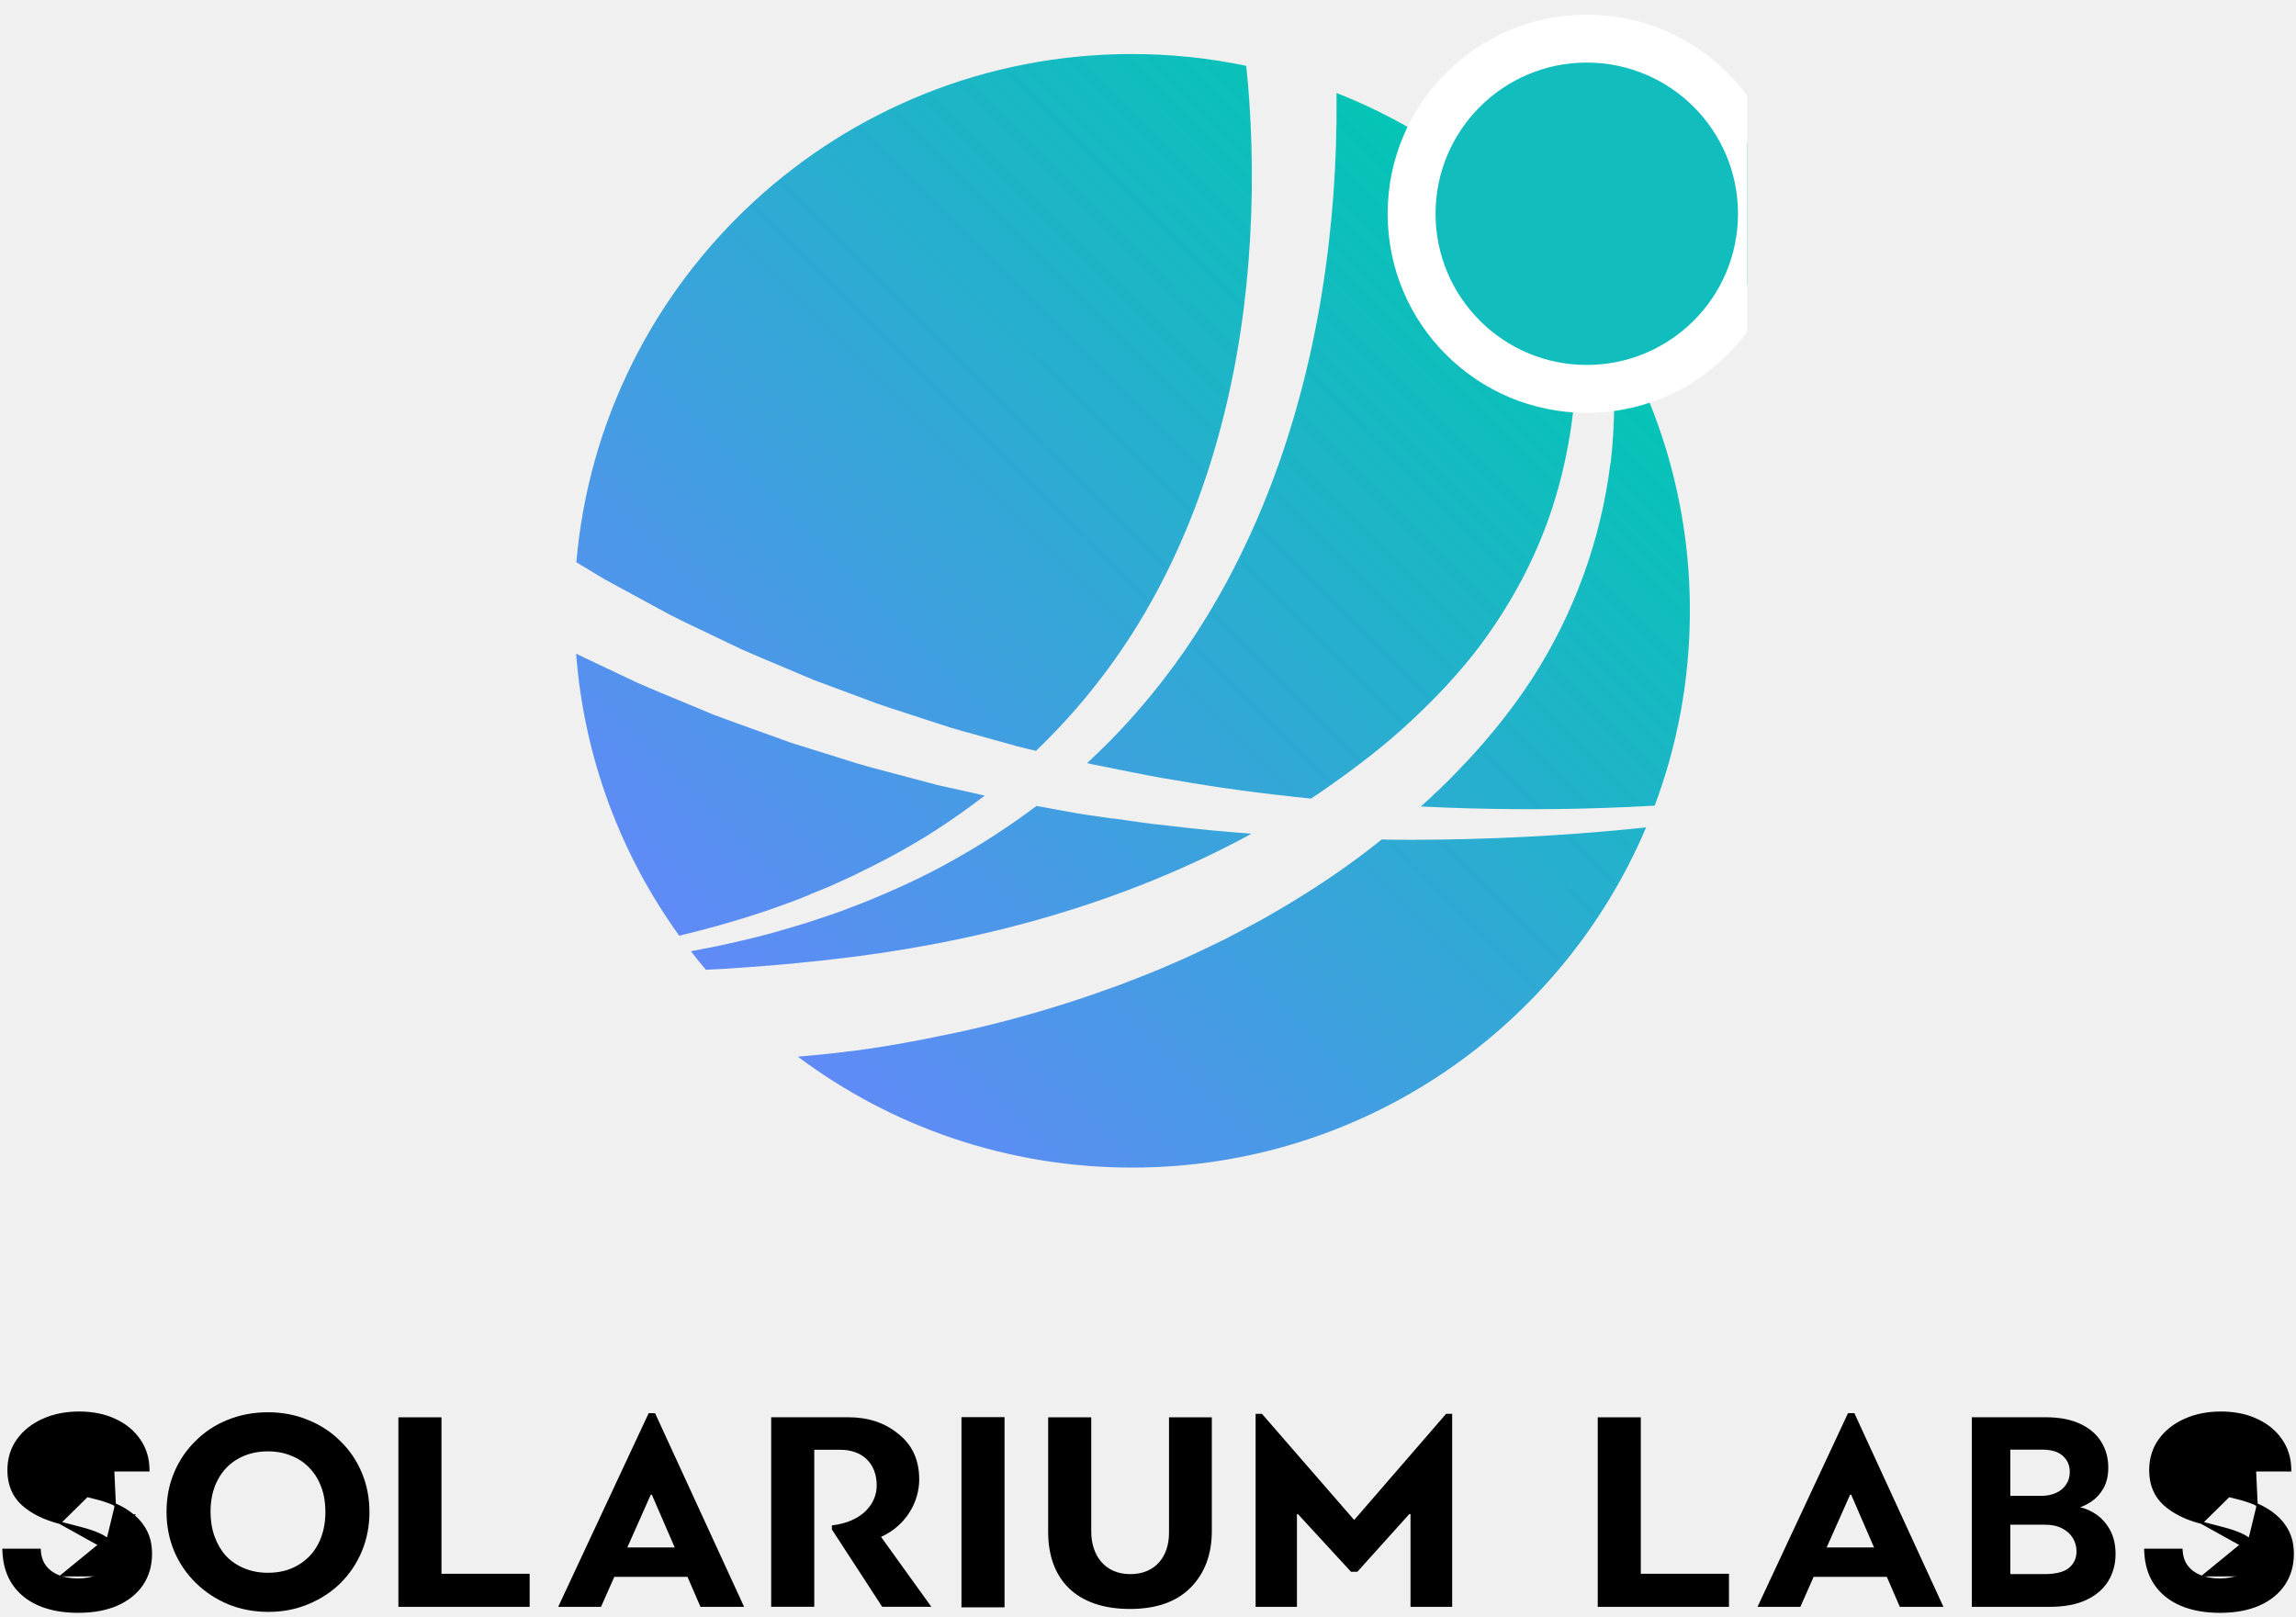
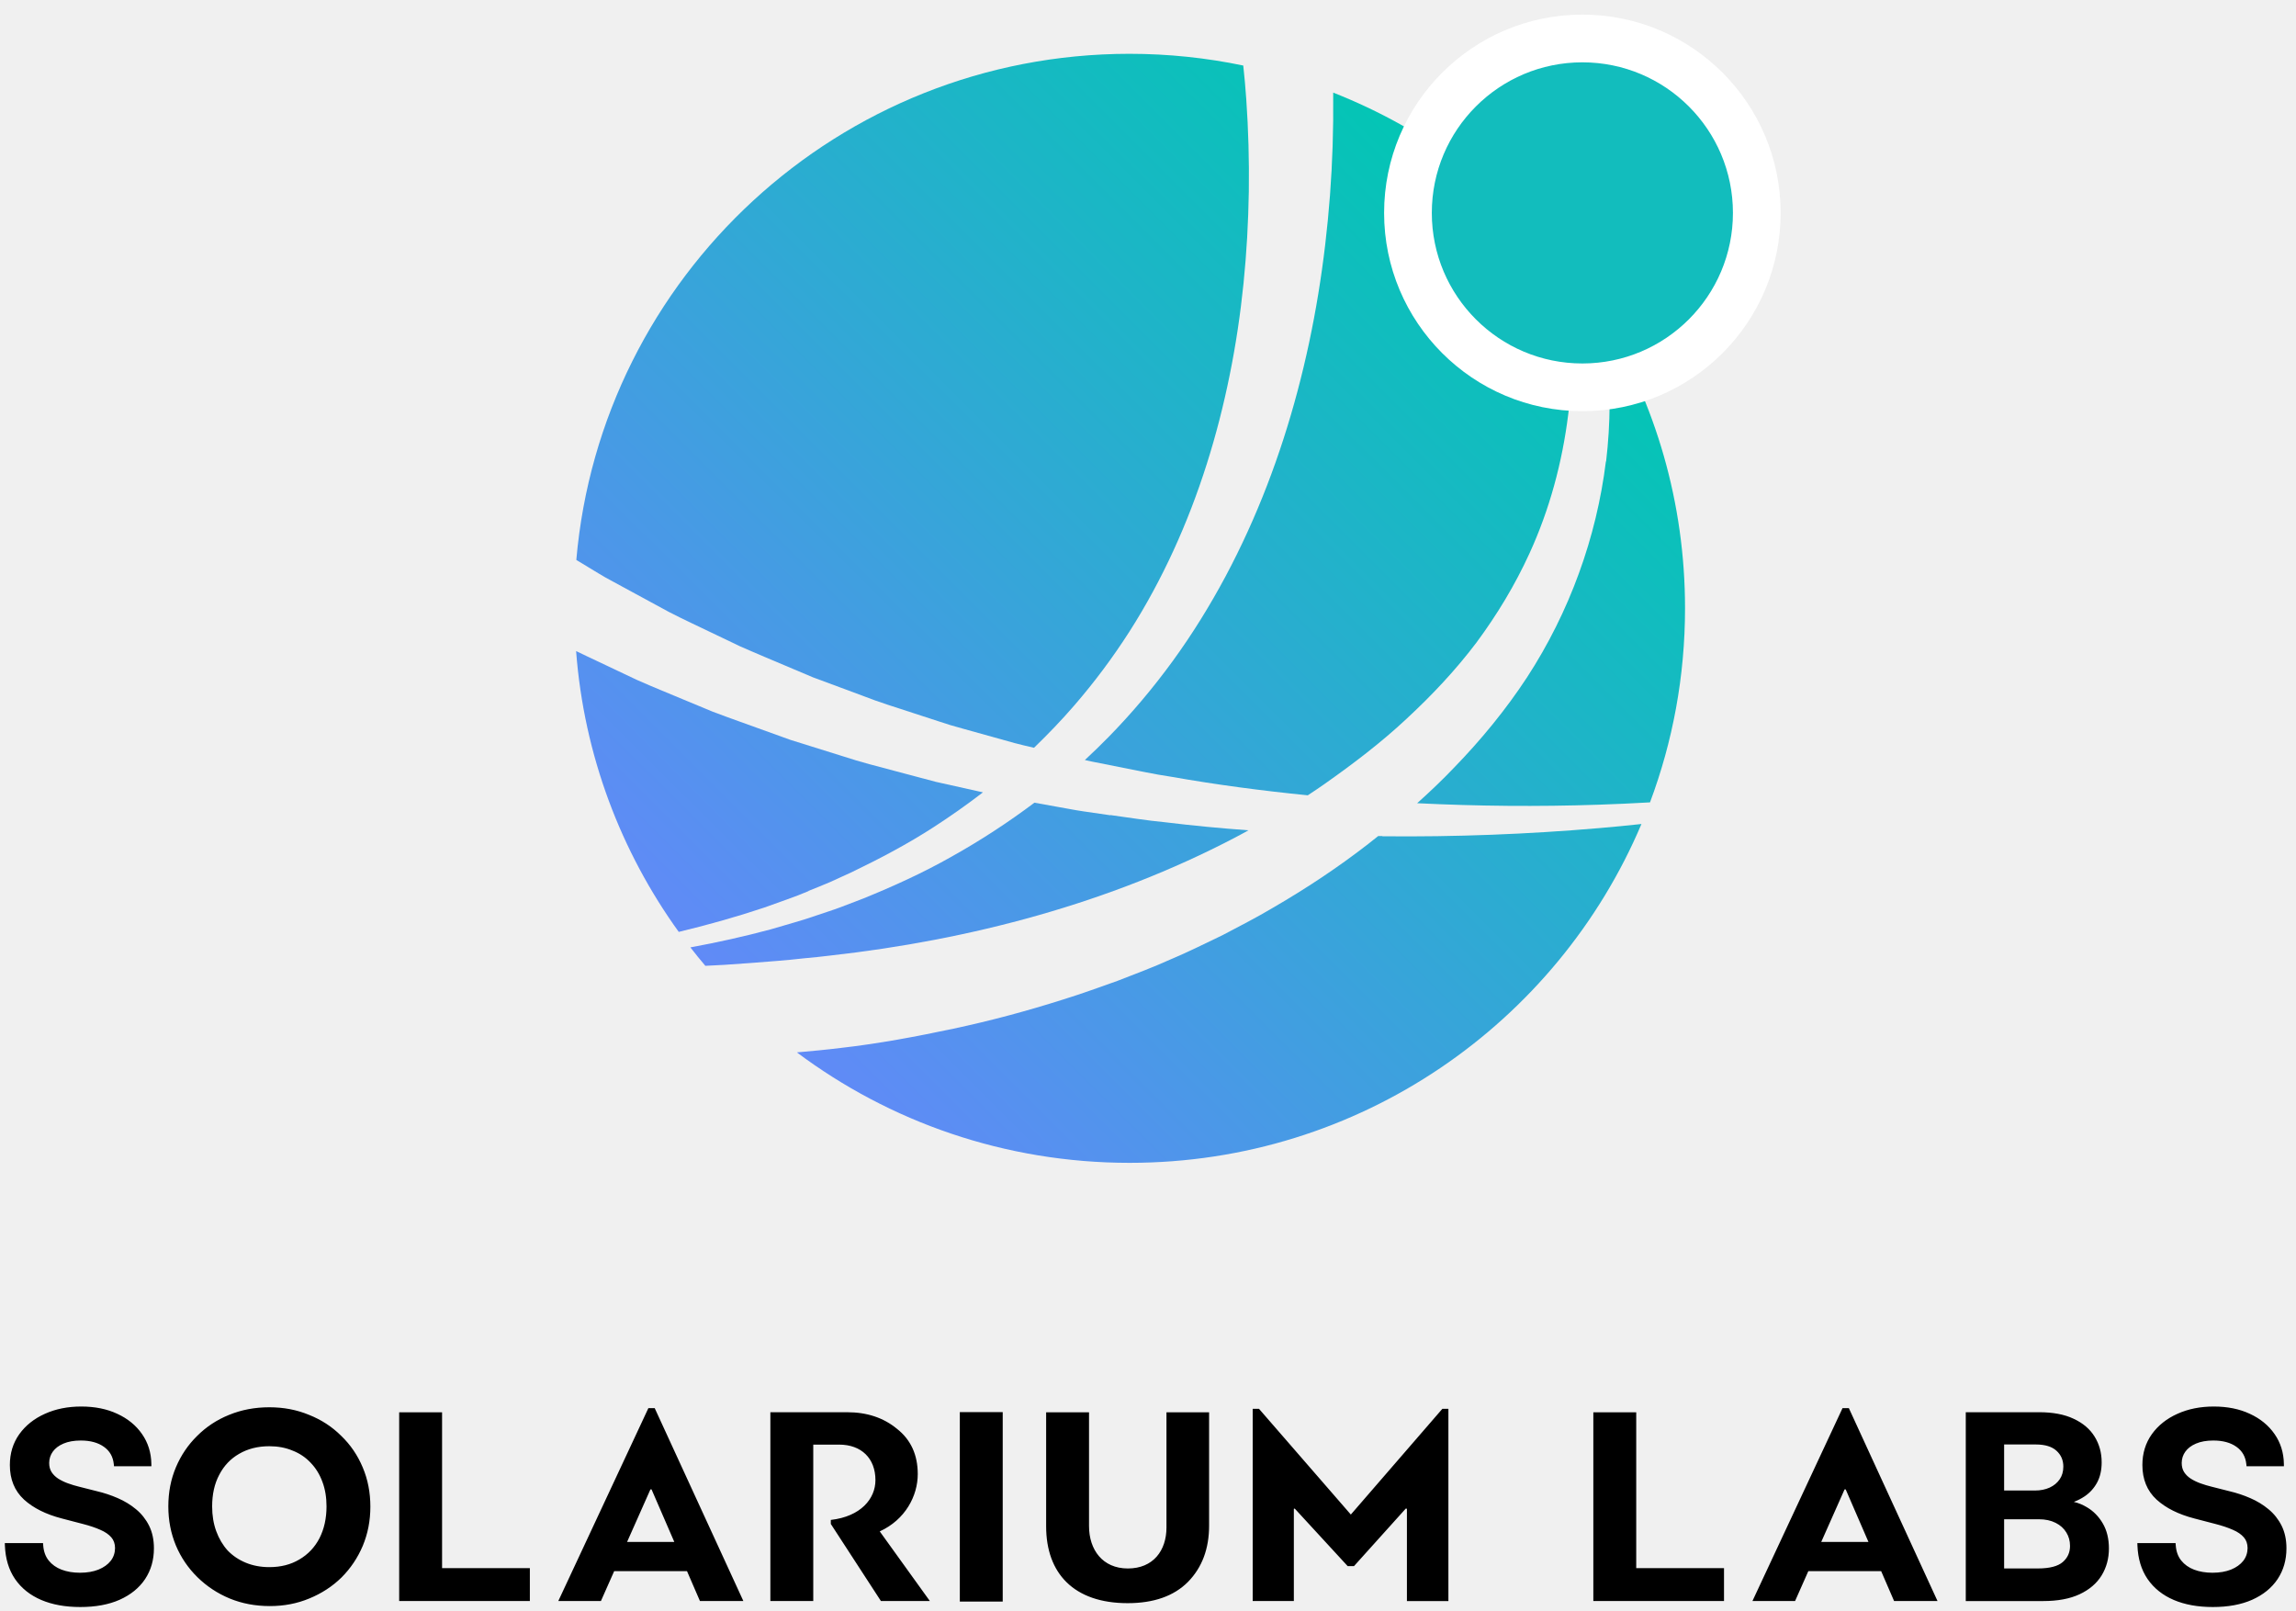
- <svg xmlns="http://www.w3.org/2000/svg" width="230" height="162" fill="none" viewBox="0 0 230 162">
-   <g clip-path="url(#a)">
-     <path fill="url(#b)" d="M133.563 19.647c-.506 6.639-1.548 13.246-3.267 19.703-1.709 6.446-4.095 12.742-7.244 18.641-1.579 2.95-3.342 5.803-5.308 8.505-1.967 2.703-4.127 5.266-6.459 7.647-.774.794-1.58 1.566-2.386 2.317.258.064.516.118.785.172l2.633.525c1.751.333 3.503.729 5.276.987 4.546.804 9.124 1.405 13.734 1.866.559-.365 1.118-.74 1.666-1.126 2.88-2.027 5.696-4.162 8.264-6.564 2.568-2.381 4.954-4.912 7.05-7.69 2.063-2.789 3.868-5.77 5.319-8.945 4.041-8.817 5.137-18.963 3.74-28.895-6.083-7.733-14.175-13.815-23.481-17.472v.343c.032 3.346-.075 6.671-.322 9.996v-.011Z" />
-     <path fill="url(#c)" d="M81.077 89.633c.731-.3 1.472-.579 2.203-.901l2.16-.987c2.848-1.373 5.642-2.842 8.286-4.558 1.687-1.094 3.331-2.252 4.922-3.475l-4.761-1.062-3.998-1.062c-1.784-.472-3.568-.922-5.319-1.502l-5.287-1.652-5.212-1.877c-.871-.322-1.741-.622-2.601-.955l-2.558-1.062c-1.709-.719-3.428-1.405-5.115-2.156l-5.029-2.381-1.053-.504c.795 10.501 4.513 20.186 10.327 28.252 2.901-.697 5.771-1.502 8.597-2.446 1.494-.547 3.009-1.04 4.471-1.663l-.032-.011Z" />
-     <path fill="url(#d)" d="M60.056 57.734c.376.236.763.451 1.15.654l1.161.633 4.664 2.531c1.569.815 3.181 1.544 4.771 2.317l2.397 1.148c.806.365 1.633.697 2.439 1.051l4.9 2.07 4.997 1.855c1.655.654 3.353 1.169 5.051 1.727l2.536.826 1.268.408 1.29.365 5.159 1.437c.645.172 1.3.322 1.945.472 1.408-1.362 2.773-2.778 4.051-4.258 2.031-2.349 3.891-4.837 5.556-7.444 1.666-2.606 3.138-5.341 4.428-8.152 2.579-5.62 4.427-11.573 5.653-17.644 1.235-6.071 1.826-12.281 1.923-18.48.043-3.1-.043-6.21-.258-9.289-.075-1.126-.182-2.252-.301-3.368-3.696-.772-7.533-1.18-11.466-1.18-29.188.021-53.163 22.395-55.635 50.915.021.011.043.021.064.043l2.268 1.373-.011-.011Z" />
-     <path fill="url(#e)" d="m111.467 82.018-2.73-.397c-.913-.129-1.805-.322-2.708-.472-.731-.14-1.472-.268-2.203-.397-2.654 1.995-5.438 3.808-8.318 5.417-2.869 1.63-5.878 2.993-8.909 4.226l-2.3.879c-.763.29-1.548.526-2.321.794-1.537.547-3.127.955-4.686 1.427-2.676.719-5.373 1.319-8.081 1.813.484.633.989 1.244 1.504 1.855.634-.032 1.268-.064 1.891-.097 1.784-.118 3.557-.247 5.341-.397.892-.064 1.773-.161 2.665-.258.892-.086 1.773-.161 2.654-.279 14.153-1.577 28.134-5.288 40.665-11.831.483-.247.956-.515 1.429-.772-2.816-.204-5.631-.472-8.436-.815-1.827-.172-3.632-.472-5.459-.719v.021Z" />
-     <path fill="url(#f)" d="M138.828 84.109h-.419c-.333.268-.666.536-.999.794-3.052 2.37-6.266 4.494-9.597 6.425-1.655.987-3.364 1.855-5.072 2.756-1.73.826-3.45 1.695-5.223 2.435-1.752.794-3.546 1.459-5.33 2.156-1.806.644-3.611 1.298-5.438 1.866-3.643 1.158-7.351 2.156-11.091 2.95-3.74.793-7.501 1.501-11.284 1.93-1.483.183-2.966.322-4.449.451 9.328 6.982 20.912 11.112 33.475 11.112 23.159 0 43.018-14.062 51.497-34.087-1.397.15-2.794.29-4.202.408-7.254.622-14.55.901-21.858.826l-.011-.021Z" />
-     <path fill="url(#g)" d="M161.32 46.429c-.473 3.818-1.386 7.615-2.719 11.262-1.332 3.658-3.084 7.176-5.212 10.447-2.138 3.261-4.631 6.296-7.329 9.074-1.193 1.255-2.45 2.446-3.729 3.593 6.061.3 12.154.354 18.237.15 1.73-.054 3.46-.139 5.191-.236 2.278-6.082 3.524-12.656 3.524-19.532 0-10.64-2.987-20.572-8.156-29.035.139.933.247 1.866.322 2.81.355 3.786.344 7.637-.107 11.455l-.022.011Z" />
-     <path fill="#12BDBD" d="M176.502 21.418c0 9.691-7.857 17.548-17.548 17.548-9.691 0-17.548-7.856-17.548-17.548 0-9.691 7.857-17.548 17.548-17.548 9.691 0 17.548 7.856 17.548 17.548Z" />
-     <path fill="#fff" fill-rule="evenodd" d="M158.954 6.27c-8.366 0-15.148 6.782-15.148 15.148 0 8.366 6.782 15.148 15.148 15.148s15.148-6.782 15.148-15.148c0-8.366-6.782-15.148-15.148-15.148ZM139.006 21.418c0-11.017 8.931-19.948 19.948-19.948 11.017 0 19.948 8.931 19.948 19.948 0 11.017-8.931 19.948-19.948 19.948-11.017 0-19.948-8.931-19.948-19.948Z" clip-rule="evenodd" />
-   </g>
-   <path fill="currentColor" d="M39.909 142.006h4.316v15.678h8.832v3.309H39.909v-18.987Zm30.261 18.987-1.301-3.006h-7.33l-1.333 3.006h-4.289l9.065-19.407h.635l8.922 19.407h-4.374.005ZM65.188 149.76l-2.348 5.285h4.749l-2.29-5.285h-.116.005Zm19.802-7.761c1.967 0 3.649.547 5.008 1.673 1.391 1.095 2.084 2.621 2.084 4.552 0 2.189-1.248 4.584-3.824 5.762l5.04 7.004h-4.924l-5.04-7.751v-.405c3.014-.347 4.49-2.131 4.49-4.005 0-2.189-1.417-3.573-3.649-3.573h-2.607v15.734h-4.316v-18.991h7.737Zm15.639 19.046h-4.316v-19.06h4.316v19.06Zm16.48-19.037h4.284v11.388c0 2.32-.693 4.206-2.115 5.663-1.418 1.432-3.449 2.147-6.082 2.147-5.416 0-8.198-3.003-8.198-7.726v-11.472h4.316v11.446c0 2.377 1.359 4.263 3.908 4.263s3.882-1.803 3.882-4.122v-11.587h.005Z" />
-   <path fill="currentColor" stroke="#000" stroke-width=".243" d="m11.328 147.31-.011-.109c-.083-.783-.428-1.386-1.038-1.82h-.001c-.608-.436-1.405-.659-2.402-.659-.702 0-1.297.107-1.789.317-.494.211-.866.495-1.121.847-.255.353-.386.754-.392 1.21 0.0.379.085.701.249.972.174.276.41.512.71.709.305.194.644.358 1.018.492.377.136.758.25 1.141.342h.001l1.771.449c.72.169 1.412.399 2.077.688m-.213-3.438.165 3.55m-.165-3.55h3.527l-.002-.124c-.019-1.1-.324-2.076-.917-2.926-.592-.854-1.406-1.518-2.438-1.993-1.028-.482-2.221-.722-3.576-.722-1.337 0-2.539.24-3.602.721-1.063.475-1.908 1.145-2.531 2.011l-0.0.001c-.619.869-.927 1.881-.927 3.032 0 1.399.46 2.533 1.386 3.387h.001c.923.839 2.172 1.46 3.742 1.868l5.338-5.255Zm.213 3.438h0l-.049.112m.048-.112h-0l-.048.112m.048-.112c.674.291 1.278.658 1.81 1.102m-1.858-.99c.664.286 1.258.647 1.781 1.083.529.436.947.963 1.255 1.579.308.617.461 1.339.461 2.168 0 1.121-.283 2.108-.849 2.961-.566.847-1.384 1.51-2.454 1.99-1.064.473-2.353.71-3.866.71-1.47 0-2.747-.231-3.829-.691-1.077-.461-1.919-1.134-2.528-2.018-.584-.856-.908-1.893-.973-3.111H.484v-.122l.121-.004c0.0.001 0.0.003 0.0.004H3.852c.049.667.252 1.221.609 1.663.357.442.821.772 1.393.99.578.218 1.224.327 1.938.327.744 0 1.396-.112 1.956-.336m3.602-6.203h-0l-.077.093.078-.093h-0Zm0 0c.542.447.971.986 1.286 1.618.318.636.474 1.378.474 2.222 0 1.142-.289 2.153-.869 3.028l-0.0.001c-.58.868-1.418 1.545-2.506 2.033h-0c-1.084.482-2.39.72-3.916.72-1.483 0-2.776-.232-3.877-.701h-0c-1.096-.469-1.957-1.155-2.581-2.06l-0-.001c-.618-.906-.949-2.007-.999-3.296l-.005-.126H3.965l.008.112c.048.647.244 1.176.582 1.596.342.424.788.742 1.342.953m0 0h-0l-.043.113.043-.113h-0Zm0 0c.563.212 1.194.319 1.895.319.732 0 1.368-.11 1.911-.327m0 0h-0l.046.112m-.046-.112c0-.001 0-.001 0-.001l.045.113m-.046-.112c.55-.224.974-.53 1.279-.916m-1.233 1.028c.566-.23 1.009-.548 1.329-.953m0 0-.096-.074c0-.001 0-.001 0-.001m.096.075c.32-.411.483-.89.489-1.438m-.489 1.438-.095-.075h-0m0 0c.302-.388.457-.841.463-1.363m.122 0-.122.001v-.001m.122 0-.122-.002v.002m.122 0-5.576-3.097 2.15.561h0c.672.173 1.256.37 1.753.591l.002.001c.498.213.878.477 1.146.789l.001.001c.261.299.398.68.404 1.154" />
-   <path fill="currentColor" d="M160.052 142.006h4.315v15.678h8.833v3.309h-13.148v-18.987Zm30.261 18.987-1.301-3.006h-7.331l-1.332 3.006h-4.289l9.064-19.407h.635l8.922 19.407h-4.374.006Zm-4.982-11.233-2.348 5.285h4.749l-2.29-5.285h-.117.006Z" />
-   <path fill="currentColor" stroke="#000" stroke-width=".238" d="M197.643 160.756v.119h7.673c1.439 0 2.643-.221 3.605-.671.959-.448 1.683-1.063 2.165-1.845v-.001c.48-.785.719-1.669.719-2.648 0-.957-.197-1.78-.599-2.466-.398-.679-.913-1.206-1.545-1.579-.568-.344-1.162-.547-1.78-.609.558-.15 1.069-.38 1.53-.691.508-.342.913-.788 1.213-1.334l.001-.001c.303-.558.451-1.223.451-1.992 0-.937-.23-1.779-.692-2.522-.457-.747-1.148-1.331-2.065-1.755-.913-.431-2.053-.644-3.413-.644h-7.263v18.639Zm10.096-6.729v.001c.261.42.393.892.393 1.42 0 .701-.259 1.271-.779 1.718-.508.436-1.357.668-2.574.668h-3.517v-5.188h3.608c.684 0 1.266.127 1.75.376h.001c.486.244.857.579 1.118 1.005Zm-.671-5.212v.001c-.254.372-.604.663-1.054.872-.45.203-.958.305-1.527.305h-3.225v-4.87h3.298c.98 0 1.696.228 2.17.664l.001.001c.484.44.726.999.726 1.684 0 .522-.131.968-.389 1.343Z" />
-   <path fill="currentColor" stroke="#000" stroke-width=".243" d="m225.881 147.311-.012-.109c-.082-.783-.428-1.386-1.038-1.82-.608-.436-1.405-.659-2.402-.659-.702 0-1.297.107-1.789.317-.494.211-.866.495-1.121.847-.255.353-.386.754-.392 1.21 0 .379.085.701.249.972.174.276.41.512.71.709.305.194.645.358 1.018.492.377.136.758.25 1.141.342h.001l1.771.449c.72.169 1.412.399 2.077.688m-.213-3.438.165 3.55m-.165-3.55h3.527l-.002-.124c-.019-1.1-.324-2.077-.917-2.926-.592-.854-1.406-1.518-2.438-1.993-1.028-.482-2.221-.722-3.576-.722-1.337 0-2.539.24-3.603.721-1.063.475-1.908 1.145-2.531 2.011v.001c-.619.869-.927 1.881-.927 3.032 0 1.399.46 2.532 1.387 3.387.923.839 2.173 1.46 3.742 1.868l5.338-5.255Zm.213 3.438-.048.112m.048-.112-.048.112m.048-.112c.674.291 1.278.658 1.81 1.102m-1.858-.99c.664.286 1.258.647 1.781 1.083.529.436.947.963 1.254 1.579.308.617.462 1.339.462 2.168 0 1.121-.283 2.108-.849 2.961-.566.847-1.384 1.51-2.455 1.99-1.064.473-2.353.71-3.866.71-1.47 0-2.746-.231-3.829-.691-1.077-.461-1.919-1.134-2.528-2.018-.584-.856-.908-1.893-.973-3.111h-.006v-.122l.122-.004v.004h3.246c.05.667.253 1.221.609 1.663.357.442.822.772 1.394.99.578.218 1.224.327 1.937.327.745 0 1.397-.112 1.957-.336m3.602-6.203-.077.093.077-.093Zm0 0c.542.447.971.986 1.286 1.618.318.636.474 1.378.474 2.222 0 1.142-.288 2.153-.869 3.028v.001c-.581.868-1.418 1.545-2.506 2.033-1.084.482-2.39.72-3.916.72-1.482 0-2.776-.232-3.877-.701-1.096-.469-1.957-1.155-2.581-2.06v-.001c-.618-.906-.949-2.007-.999-3.296l-.005-.126h3.607l.009.112c.047.647.243 1.176.582 1.596.342.424.788.742 1.342.953m0 0-.043.113.043-.113Zm0 0c.562.212 1.193.319 1.894.319.733 0 1.369-.11 1.911-.328m0 0v.001l.046.112m-.046-.113.046.113m-.046-.113c.55-.223.974-.529 1.279-.915m-1.233 1.028c.566-.23 1.009-.548 1.328-.953m0 0-.096-.074.001-.001m.095.075c.32-.411.483-.89.489-1.438m-.489 1.438-.095-.075m0 0c.302-.388.457-.841.463-1.363m.121 0-.121.001v-.001m.121 0-.121-.002v.002m.121 0-5.576-3.097 2.15.561c.672.173 1.256.37 1.753.591l.002.001c.498.213.878.477 1.146.789v.001c.261.299.398.68.404 1.154" />
-   <path fill="currentColor" d="M135.977 157.48h-.64l-5.331-5.794c-.026.027-.058.027-.085.027v9.278h-4.141v-19.335h.635l9.239 10.636 9.208-10.636h.608v19.34h-4.173v-9.278c-.026-.026-.058-.026-.116-.026l-5.215 5.794.011-.006Zm-109.077 4.019c-1.461 0-2.813-.256-4.055-.767-1.224-.512-2.301-1.224-3.233-2.137-.931-.913-1.653-1.973-2.164-3.178-.511-1.224-.767-2.539-.767-3.945 0-1.425.256-2.74.767-3.946.511-1.205 1.224-2.255 2.137-3.15.913-.914 1.982-1.617 3.205-2.11 1.242-.511 2.594-.767 4.055-.767 1.443 0 2.776.256 4 .767 1.242.493 2.32 1.196 3.233 2.11.931.895 1.653 1.954 2.164 3.178.511 1.205.767 2.52.767 3.945 0 1.406-.256 2.721-.767 3.945-.511 1.206-1.224 2.265-2.137 3.178-.913.895-1.991 1.598-3.233 2.11-1.224.511-2.548.767-3.973.767Zm-.055-3.918c1.151 0 2.155-.255 3.014-.767.877-.511 1.552-1.224 2.027-2.137.475-.931.712-2 .712-3.205 0-.914-.137-1.736-.411-2.466-.274-.749-.667-1.388-1.178-1.918-.511-.548-1.123-.959-1.836-1.233-.694-.292-1.47-.438-2.329-.438-1.151 0-2.164.256-3.041.767-.858.493-1.525 1.196-2 2.11-.475.895-.712 1.954-.712 3.178 0 .913.137 1.744.411 2.493.274.749.657 1.397 1.151 1.945.511.53 1.123.941 1.836 1.233.712.292 1.498.438 2.356.438Z" />
+ <svg xmlns="http://www.w3.org/2000/svg" fill="none" viewBox="0 0 231 162">
  <defs>
-     <linearGradient id="b" x1="143.365" x2="56.021" y1="13.764" y2="101.256" gradientUnits="userSpaceOnUse">
+     <linearGradient id="solarium_labs_vertical_paint_0" x1="143.613" x2="56.269" y1="13.764" y2="101.256" gradientUnits="userSpaceOnUse">
      <stop stop-color="#02C6B4" />
      <stop offset="1" stop-color="#6C83FF" />
    </linearGradient>
-     <linearGradient id="c" x1="143.365" x2="56.021" y1="13.764" y2="101.256" gradientUnits="userSpaceOnUse">
+     <linearGradient id="solarium_labs_vertical_paint_1" x1="143.613" x2="56.269" y1="13.764" y2="101.256" gradientUnits="userSpaceOnUse">
      <stop stop-color="#02C6B4" />
      <stop offset="1" stop-color="#6C83FF" />
    </linearGradient>
-     <linearGradient id="d" x1="143.365" x2="56.021" y1="13.764" y2="101.256" gradientUnits="userSpaceOnUse">
+     <linearGradient id="solarium_labs_vertical_paint_2" x1="143.613" x2="56.269" y1="13.764" y2="101.256" gradientUnits="userSpaceOnUse">
      <stop stop-color="#02C6B4" />
      <stop offset="1" stop-color="#6C83FF" />
    </linearGradient>
-     <linearGradient id="e" x1="143.365" x2="56.021" y1="13.764" y2="101.256" gradientUnits="userSpaceOnUse">
+     <linearGradient id="solarium_labs_vertical_paint_3" x1="143.613" x2="56.269" y1="13.764" y2="101.256" gradientUnits="userSpaceOnUse">
      <stop stop-color="#02C6B4" />
      <stop offset="1" stop-color="#6C83FF" />
    </linearGradient>
-     <linearGradient id="f" x1="143.365" x2="56.021" y1="13.764" y2="101.256" gradientUnits="userSpaceOnUse">
+     <linearGradient id="solarium_labs_vertical_paint_4" x1="143.613" x2="56.269" y1="13.764" y2="101.256" gradientUnits="userSpaceOnUse">
      <stop stop-color="#02C6B4" />
      <stop offset="1" stop-color="#6C83FF" />
    </linearGradient>
-     <linearGradient id="g" x1="143.365" x2="56.021" y1="13.764" y2="101.256" gradientUnits="userSpaceOnUse">
+     <linearGradient id="solarium_labs_vertical_paint_5" x1="143.613" x2="56.269" y1="13.764" y2="101.256" gradientUnits="userSpaceOnUse">
      <stop stop-color="#02C6B4" />
      <stop offset="1" stop-color="#6C83FF" />
    </linearGradient>
-     <clipPath id="a">
-       <path fill="#fff" d="M55.014.499h120v120h-120z" />
-     </clipPath>
  </defs>
+   <path fill="url(#solarium_labs_vertical_paint_0)" d="M133.81 19.647c-.505 6.639-1.547 13.246-3.267 19.703-1.708 6.446-4.094 12.742-7.243 18.641-1.579 2.95-3.342 5.803-5.308 8.505-1.967 2.703-4.127 5.266-6.459 7.647-.774.794-1.58 1.566-2.386 2.317.258.064.516.118.785.172l2.633.525c1.751.333 3.503.729 5.276.987 4.546.804 9.124 1.405 13.734 1.866.559-.365 1.118-.74 1.666-1.126 2.88-2.027 5.695-4.162 8.264-6.564 2.568-2.381 4.954-4.912 7.05-7.69 2.063-2.789 3.868-5.77 5.319-8.945 4.041-8.817 5.137-18.963 3.74-28.895-6.083-7.733-14.175-13.815-23.481-17.472v.343c.032 3.346-.075 6.671-.323 9.996v-.011Z" />
+   <path fill="url(#solarium_labs_vertical_paint_1)" d="M81.324 89.633c.731-.3 1.472-.579 2.203-.901l2.16-.987c2.848-1.373 5.642-2.842 8.286-4.558 1.687-1.094 3.331-2.252 4.922-3.475l-4.761-1.062-3.998-1.062c-1.784-.472-3.568-.922-5.319-1.502l-5.287-1.652-5.212-1.877c-.871-.322-1.741-.622-2.601-.955l-2.558-1.062c-1.709-.719-3.428-1.405-5.115-2.156l-5.029-2.381-1.053-.504c.795 10.501 4.514 20.186 10.327 28.252 2.902-.697 5.771-1.502 8.597-2.446 1.494-.547 3.009-1.04 4.471-1.663l-.032-.011Z" />
+   <path fill="url(#solarium_labs_vertical_paint_2)" d="M60.304 57.734c.376.236.763.451 1.15.654l1.161.633 4.664 2.531c1.569.815 3.181 1.544 4.771 2.317l2.397 1.148c.806.365 1.633.697 2.439 1.051l4.9 2.07 4.997 1.855c1.655.654 3.353 1.169 5.051 1.727l2.536.826 1.268.408 1.29.365 5.159 1.437c.644.172 1.3.322 1.945.472 1.408-1.362 2.772-2.778 4.051-4.258 2.031-2.349 3.89-4.837 5.556-7.444s3.138-5.341 4.428-8.152c2.579-5.62 4.427-11.573 5.652-17.644 1.236-6.071 1.827-12.281 1.924-18.48.043-3.1-.043-6.21-.258-9.289-.075-1.126-.183-2.252-.301-3.368-3.697-.772-7.533-1.18-11.466-1.18-29.188.021-53.163 22.395-55.635 50.915.021.011.043.021.065.043l2.268 1.373-.011-.011Z" />
+   <path fill="url(#solarium_labs_vertical_paint_3)" d="m111.714 82.018-2.729-.397c-.914-.129-1.806-.322-2.708-.472-.731-.14-1.472-.268-2.203-.397-2.655 1.995-5.438 3.808-8.318 5.417-2.869 1.63-5.878 2.993-8.909 4.226l-2.3.879c-.763.29-1.548.526-2.321.794-1.537.547-3.127.955-4.685 1.427-2.676.719-5.373 1.319-8.081 1.813.484.633.989 1.244 1.504 1.855.634-.032 1.268-.064 1.891-.097 1.784-.118 3.557-.247 5.341-.397.892-.064 1.773-.161 2.665-.258.892-.086 1.773-.161 2.654-.279C97.669 94.556 111.65 90.845 124.18 84.302c.484-.247.957-.515 1.43-.772-2.816-.204-5.631-.472-8.436-.815-1.827-.172-3.633-.472-5.46-.719v.021Z" />
+   <path fill="url(#solarium_labs_vertical_paint_4)" d="M139.076 84.109h-.419c-.333.268-.666.536-1 .794-3.052 2.37-6.265 4.494-9.596 6.425-1.655.987-3.364 1.855-5.072 2.756-1.731.826-3.45 1.695-5.223 2.435-1.752.794-3.547 1.459-5.331 2.156-1.805.644-3.61 1.298-5.437 1.866-3.643 1.158-7.351 2.156-11.091 2.95-3.74.793-7.501 1.501-11.284 1.93-1.483.183-2.966.322-4.449.451 9.328 6.982 20.913 11.112 33.475 11.112 23.159 0 43.018-14.062 51.497-34.087-1.397.15-2.794.29-4.202.408-7.254.622-14.551.901-21.858.826l-.011-.021Z" />
+   <path fill="url(#solarium_labs_vertical_paint_5)" d="M161.568 46.429c-.473 3.818-1.386 7.615-2.719 11.262-1.332 3.658-3.084 7.176-5.212 10.447-2.138 3.261-4.632 6.296-7.329 9.074-1.193 1.255-2.45 2.446-3.729 3.593 6.061.3 12.154.354 18.237.15 1.73-.054 3.46-.139 5.19-.236 2.279-6.082 3.525-12.656 3.525-19.532 0-10.64-2.987-20.572-8.156-29.035.139.933.247 1.866.322 2.81.355 3.786.344 7.637-.107 11.455l-.022.011Z" />
+   <path fill="#12BDBD" d="M176.749 21.418c0 9.691-7.856 17.548-17.547 17.548-9.692 0-17.548-7.856-17.548-17.548 0-9.691 7.856-17.548 17.548-17.548 9.691 0 17.547 7.856 17.547 17.548Z" />
+   <path fill="#fff" fill-rule="evenodd" d="M159.202 6.27c-8.366 0-15.148 6.782-15.148 15.148 0 8.366 6.782 15.148 15.148 15.148s15.148-6.782 15.148-15.148c0-8.366-6.782-15.148-15.148-15.148ZM139.254 21.418c0-11.017 8.931-19.948 19.948-19.948 11.017 0 19.948 8.931 19.948 19.948 0 11.017-8.931 19.948-19.948 19.948-11.017 0-19.948-8.931-19.948-19.948Z" clip-rule="evenodd" />
+   <path fill="#000" fill-rule="evenodd" d="m11.448 147.289.023.217h3.76l-.004-.247c-.019-1.122-.331-2.123-.939-2.993-.605-.874-1.437-1.551-2.487-2.034-1.047-.491-2.258-.733-3.627-.733-1.352 0-2.571.242-3.652.731-1.081.483-1.943 1.166-2.58 2.051l-.001.001c-.635.892-.949 1.929-.949 3.103 0 1.429.471 2.596 1.425 3.476l.001.001c.941.856 2.21 1.484 3.793 1.896l2.15.561c.667.172 1.244.367 1.734.584l.003.002c.485.207.848.462 1.101.757l.002.001c.238.273.368.625.374 1.074-.006.496-.153.922-.437 1.288-.289.366-.695.66-1.228.878-.525.21-1.145.318-1.865.318-.689 0-1.305-.105-1.852-.311-.535-.204-.963-.509-1.29-.915-.321-.398-.51-.902-.556-1.529l-.017-.225H.484l.01.253c.051 1.307.387 2.431 1.02 3.36l.001.001c.637.925 1.518 1.626 2.633 2.103 1.119.477 2.429.711 3.925.711 1.538 0 2.862-.241 3.966-.731 1.106-.496 1.963-1.187 2.558-2.078.595-.896.889-1.931.889-3.095 0-.859-.16-1.62-.487-2.276-.323-.647-.762-1.2-1.317-1.658-.542-.451-1.155-.824-1.839-1.119-.671-.292-1.37-.524-2.097-.695l-1.77-.448-.003-.001c-.379-.091-.755-.204-1.128-.338-.365-.131-.696-.292-.993-.48-.286-.188-.508-.411-.673-.671-.151-.248-.231-.548-.231-.908.006-.43.129-.807.369-1.138.24-.332.592-.603 1.07-.807.473-.202 1.051-.307 1.741-.307.979 0 1.75.219 2.331.636l.001.001c.58.412.909.983.988 1.733Zm57.673 10.773 1.301 3.006h4.369L65.869 141.66h-.635l-9.065 19.408h4.289l1.333-3.006h7.33Zm-6.029-2.943 2.348-5.285h.111l2.29 5.285h-4.749Zm-18.615-13.038h-4.316v18.987h13.148v-3.309h-8.832v-15.678Zm40.766-.008c1.967 0 3.649.548 5.008 1.674 1.391 1.094 2.084 2.62 2.084 4.551 0 2.189-1.248 4.584-3.824 5.762l5.04 7.004H88.628l-5.04-7.751v-.405c3.014-.347 4.49-2.131 4.49-4.004 0-2.19-1.417-3.573-3.649-3.573h-2.607v15.733h-4.316v-18.991h7.737Zm11.324 19.047h4.316v-19.059h-4.316v19.059Zm20.796-19.038h4.284v11.389c0 2.319-.693 4.205-2.116 5.663-1.417 1.431-3.448 2.147-6.082 2.147-5.415 0-8.197-3.004-8.197-7.727v-11.472h4.315v11.446c0 2.377 1.36 4.263 3.909 4.263 2.549 0 3.882-1.802 3.882-4.122v-11.587h.005Zm42.942-.001h4.315v15.678h8.832v3.309h-13.147v-18.987Zm28.959 15.981 1.301 3.006h4.369l-8.922-19.408h-.635l-9.065 19.408h4.289l1.333-3.006h7.33Zm-6.029-2.943 2.348-5.285h.111l2.29 5.285h-4.749Zm14.541 5.95v-18.997h7.383c1.371 0 2.529.214 3.464.656.933.432 1.644 1.03 2.115 1.799.475.764.71 1.628.71 2.585 0 .784-.152 1.471-.466 2.049l-.001.001c-.309.563-.727 1.023-1.251 1.376-.337.227-.698.412-1.085.555.458.103.901.285 1.329.544.651.384 1.18.927 1.587 1.621.415.707.616 1.553.616 2.526 0 1-.244 1.905-.736 2.711-.496.805-1.24 1.435-2.217 1.891-.983.459-2.205.683-3.655.683h-7.793Zm10.115-6.904-.001-.001c-.248-.406-.602-.726-1.07-.961l-.002-.001c-.464-.238-1.026-.362-1.695-.362h-3.489v4.949h3.397c1.208 0 2.021-.231 2.497-.639.493-.424.737-.96.737-1.628 0-.507-.126-.957-.374-1.357Zm-.668-5.343c.242-.353.368-.775.368-1.276 0-.653-.229-1.179-.688-1.596l-.001-.001c-.444-.408-1.126-.633-2.089-.633h-3.179v4.633h3.106c.553 0 1.044-.1 1.477-.295.432-.201.765-.479 1.006-.832Zm18.778-1.533.023.217h3.76l-.004-.247c-.019-1.122-.331-2.123-.938-2.993-.606-.874-1.437-1.551-2.487-2.034-1.047-.491-2.258-.733-3.628-.733-1.351 0-2.57.242-3.652.731-1.081.483-1.943 1.166-2.58 2.051v.001c-.635.892-.95 1.929-.95 3.103 0 1.429.472 2.596 1.426 3.476l.001.001c.941.856 2.211 1.484 3.793 1.896l2.151.561c.667.172 1.244.367 1.733.584l.004.002c.485.207.848.462 1.101.757l.001.001c.239.273.368.625.374 1.074-.006.496-.153.922-.437 1.288-.289.366-.695.66-1.229.878-.525.21-1.145.318-1.865.318-.688 0-1.305-.105-1.851-.311-.535-.204-.963-.509-1.291-.915-.32-.398-.509-.902-.555-1.529l-.017-.225h-3.846l.009.253c.051 1.307.387 2.431 1.02 3.36l.001.001c.638.925 1.519 1.626 2.633 2.103 1.12.477 2.43.711 3.925.711 1.537 0 2.862-.241 3.966-.731 1.105-.496 1.962-1.187 2.557-2.078.595-.896.89-1.931.89-3.095 0-.859-.16-1.62-.487-2.276-.323-.647-.762-1.2-1.318-1.658-.541-.451-1.155-.824-1.839-1.119-.671-.292-1.37-.524-2.097-.695l-1.769-.448-.003-.001c-.379-.091-.755-.204-1.128-.338-.366-.131-.696-.292-.993-.48-.286-.188-.509-.411-.673-.671-.151-.248-.231-.548-.231-.908.006-.43.129-.807.369-1.138.24-.332.592-.603 1.07-.807.474-.202 1.052-.307 1.741-.307.98 0 1.75.219 2.331.636l.001.001c.58.412.909.983.988 1.733Zm-89.771 10.266h-.006l5.21-5.789c.058 0 .09 0 .116.026v9.278h4.173v-19.34h-.608l-9.208 10.636-9.239-10.636h-.635v19.335h4.141v-9.278c.027 0 .058 0 .085-.026l5.331 5.794h.634l-.005.005.011-.005Zm-113.132 3.252c1.242.512 2.594.767 4.055.767 1.425 0 2.749-.255 3.973-.767 1.242-.511 2.32-1.215 3.233-2.109.913-.914 1.626-1.973 2.137-3.179.511-1.223.767-2.538.767-3.945 0-1.424-.256-2.74-.767-3.945-.511-1.224-1.233-2.283-2.164-3.178-.913-.913-1.991-1.617-3.233-2.11-1.224-.511-2.557-.767-4-.767-1.461 0-2.813.256-4.055.767-1.224.493-2.292 1.197-3.205 2.11-.913.895-1.625 1.945-2.137 3.151-.511 1.205-.767 2.52-.767 3.945 0 1.406.256 2.721.767 3.945.511 1.206 1.233 2.265 2.164 3.178.931.913 2.009 1.626 3.233 2.137Zm7.014-3.918c-.859.512-1.863.767-3.014.767-.859 0-1.644-.146-2.356-.438-.712-.292-1.324-.703-1.836-1.233-.493-.548-.877-1.196-1.151-1.945-.274-.749-.411-1.58-.411-2.493 0-1.224.237-2.283.712-3.178.475-.914 1.141-1.617 2-2.11.877-.511 1.89-.767 3.041-.767.858 0 1.635.146 2.329.438.712.274 1.324.685 1.836 1.233.511.53.904 1.169 1.178 1.918.274.731.411 1.553.411 2.466 0 1.205-.237 2.274-.712 3.205-.475.914-1.151 1.626-2.027 2.137Z" clip-rule="evenodd" />
</svg>
